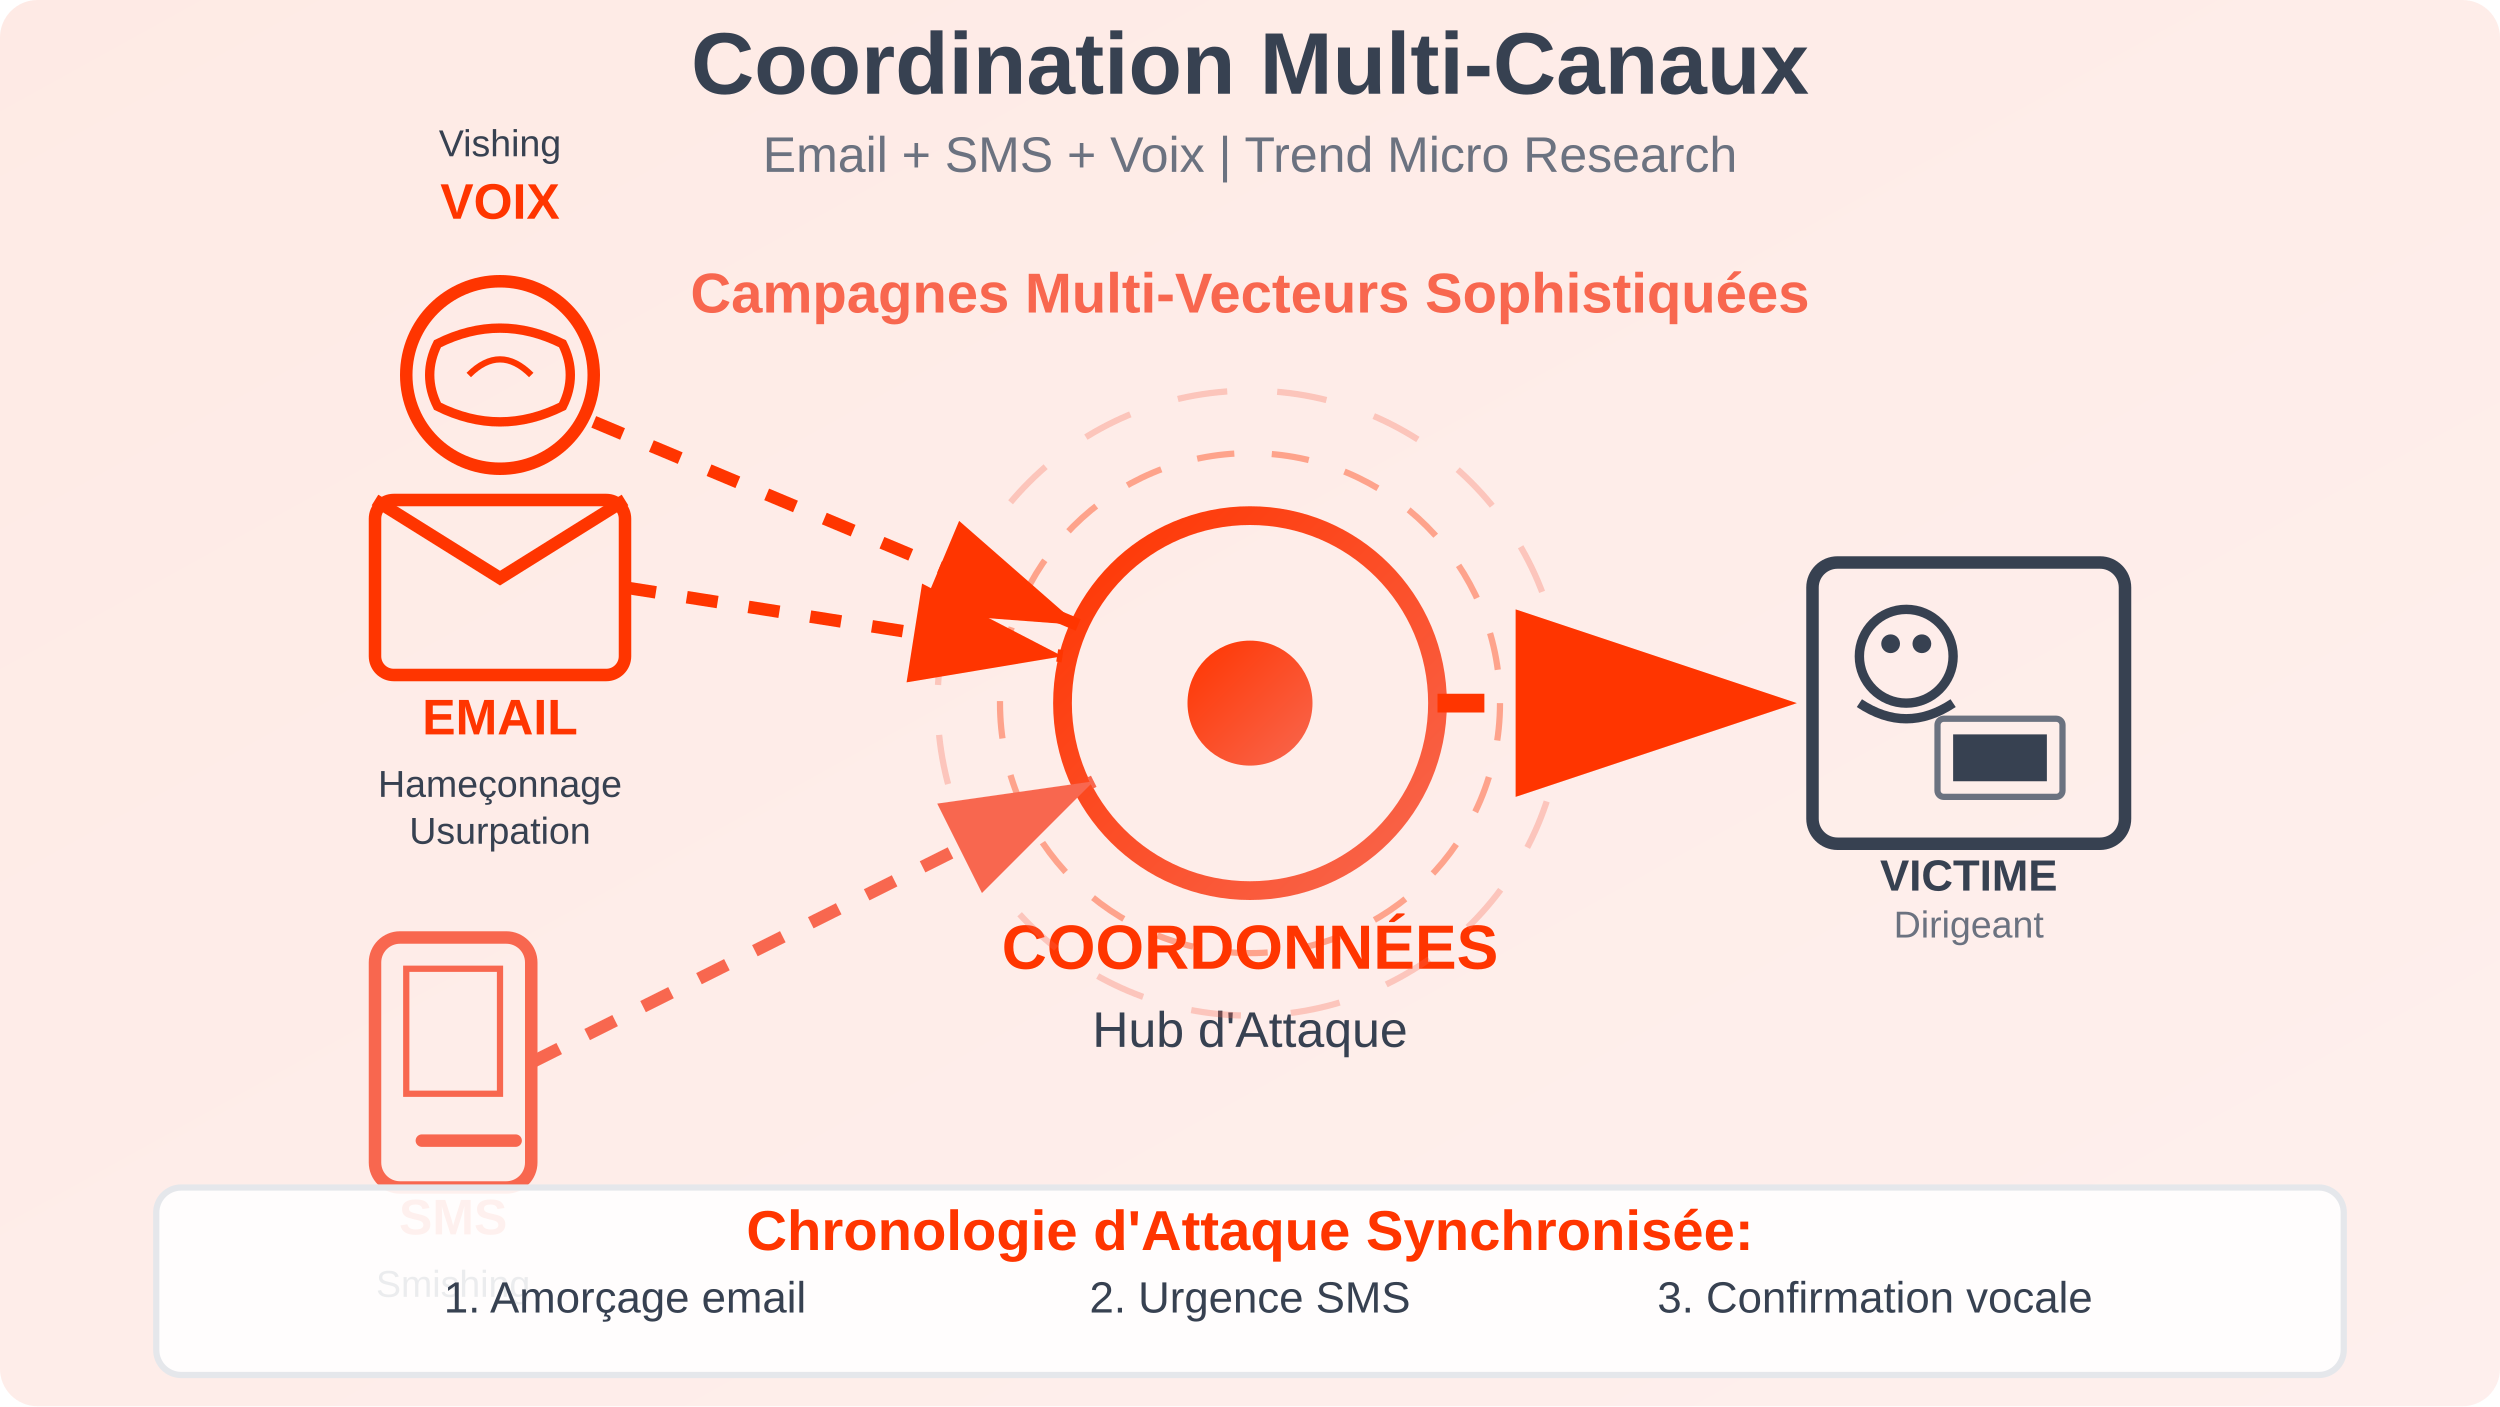
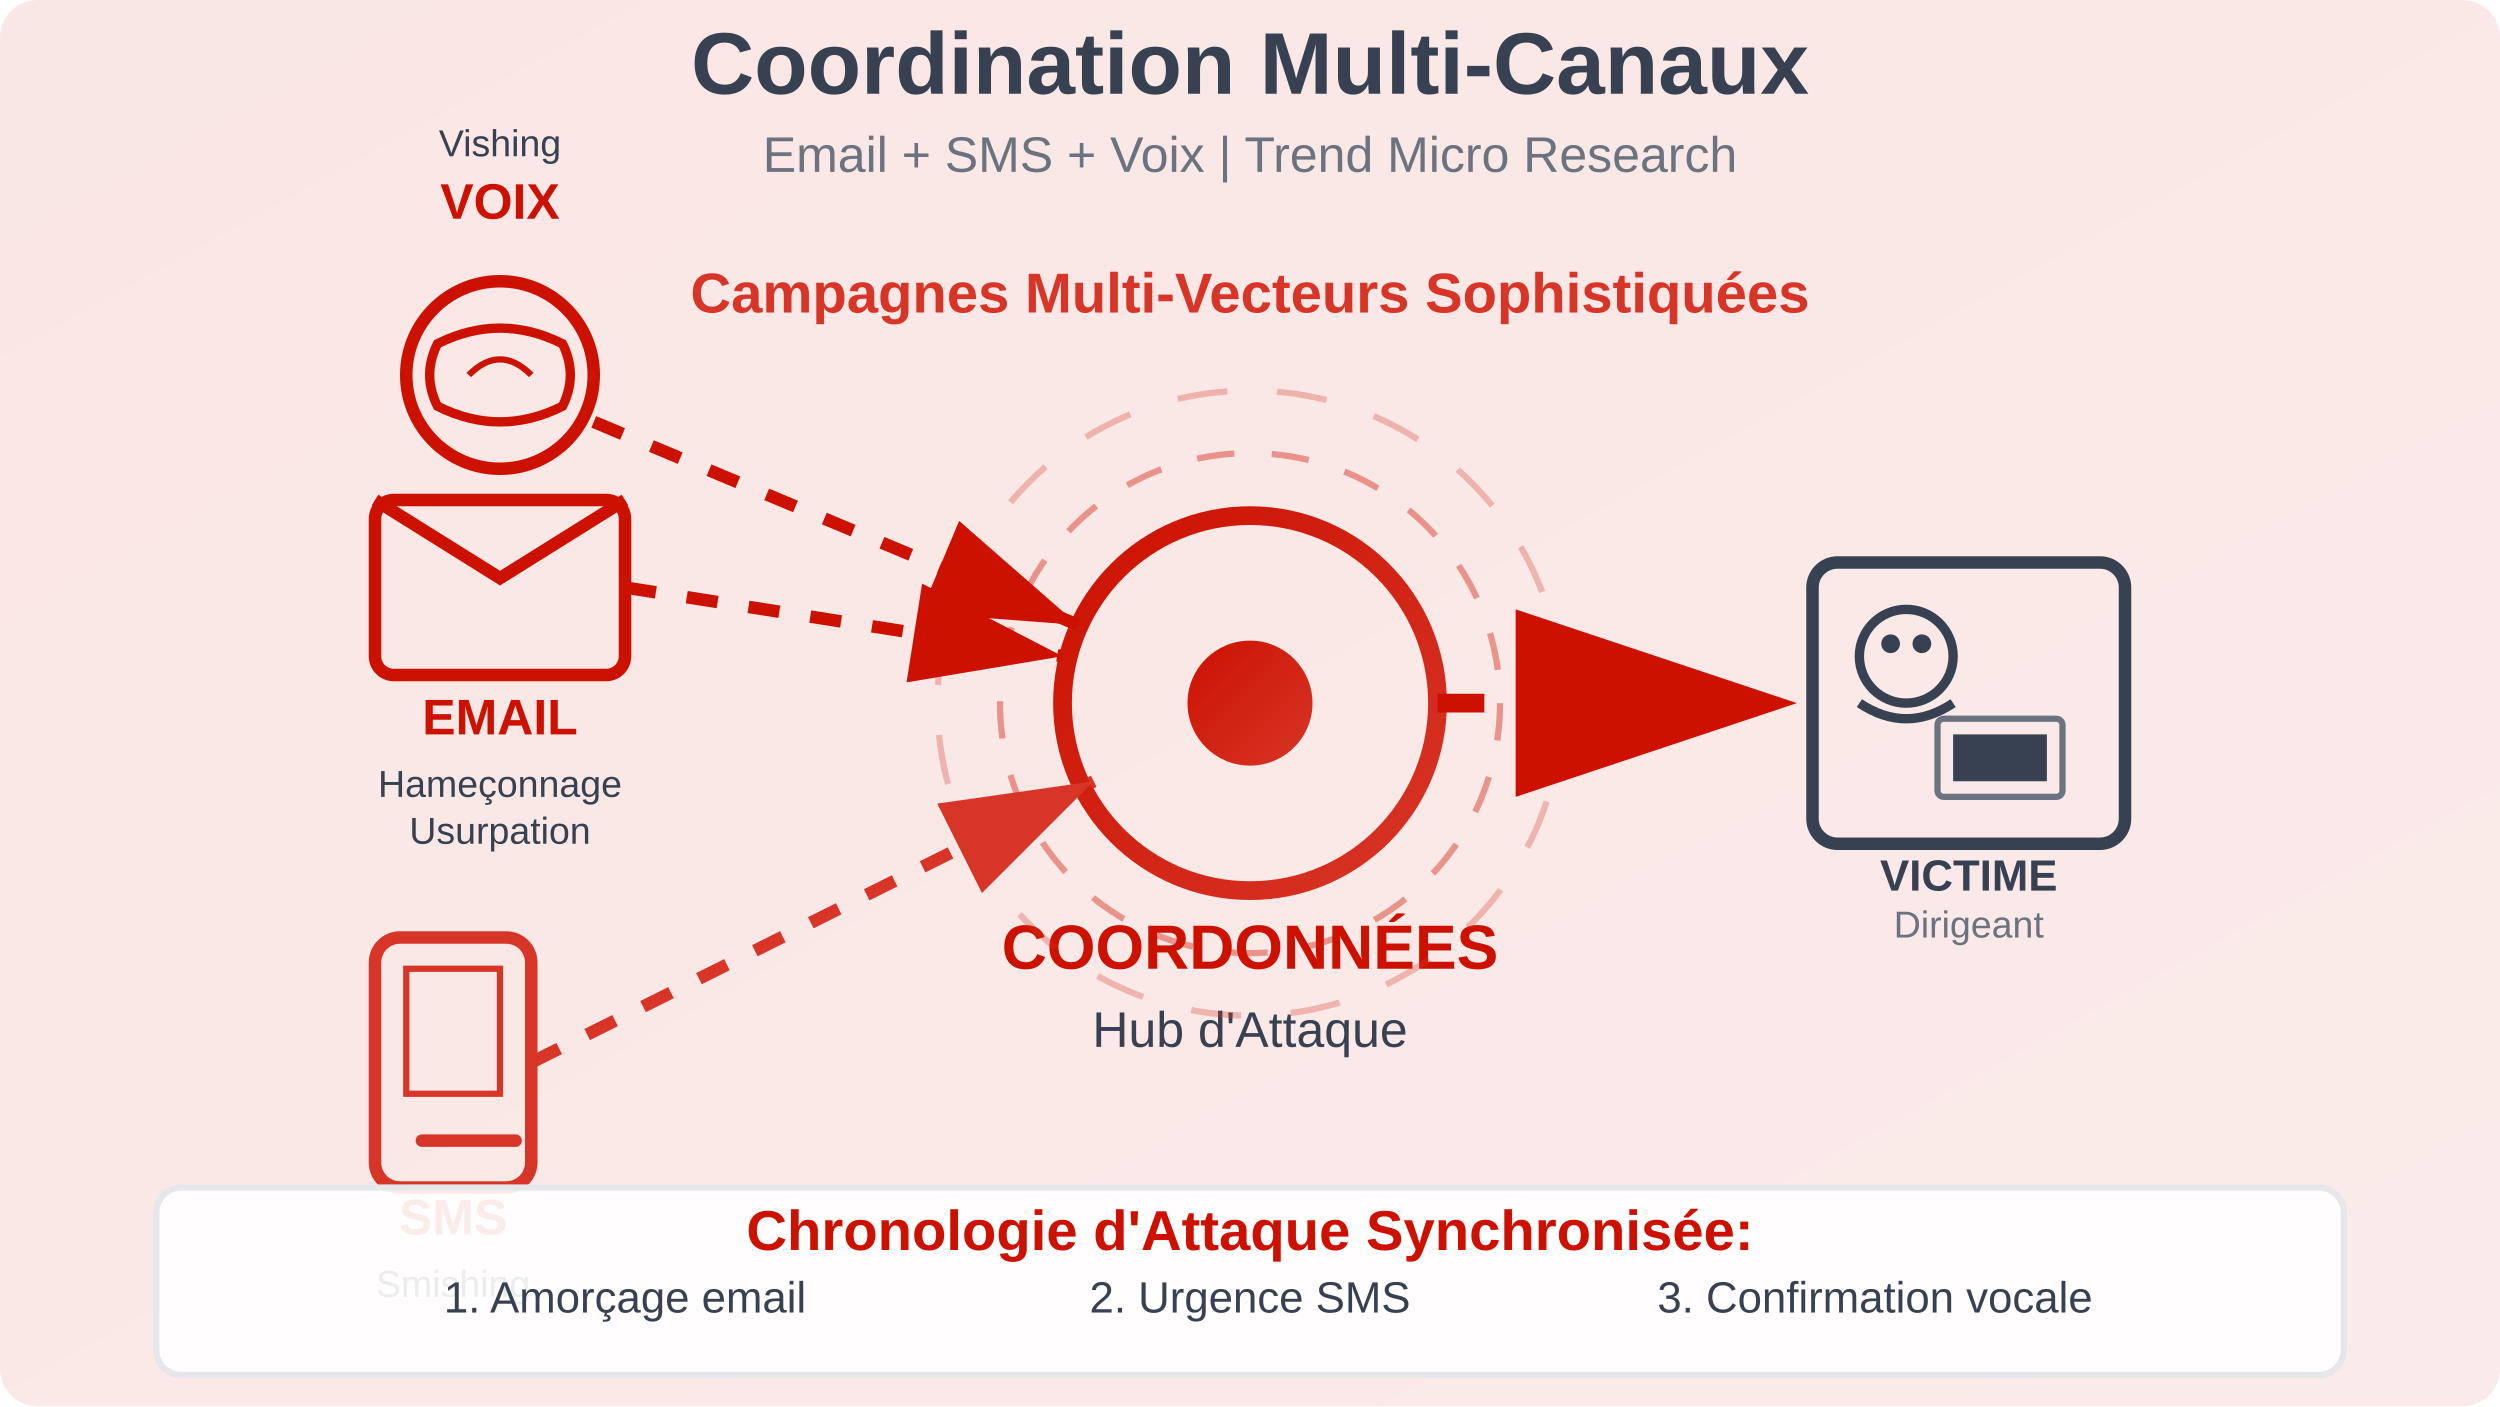
<svg xmlns="http://www.w3.org/2000/svg" width="800" height="450" viewBox="0 0 800 450" preserveAspectRatio="xMidYMid slice">
  <defs>
    <linearGradient id="bg6" x1="0%" y1="0%" x2="100%" y2="100%">
-       <stop offset="0%" style="stop-color:#FF3500;stop-opacity:0.1" />
-       <stop offset="100%" style="stop-color:#F8674F;stop-opacity:0.1" />
+       <stop offset="0%" style="stop-color:#CC1100;stop-opacity:0.1" />
+       <stop offset="100%" style="stop-color:#D73527;stop-opacity:0.1" />
    </linearGradient>
    <linearGradient id="hubGrad" x1="0%" y1="0%" x2="100%" y2="100%">
-       <stop offset="0%" style="stop-color:#FF3500" />
-       <stop offset="100%" style="stop-color:#F8674F" />
+       <stop offset="0%" style="stop-color:#CC1100" />
+       <stop offset="100%" style="stop-color:#D73527" />
    </linearGradient>
  </defs>
  <rect width="800" height="450" fill="url(#bg6)" rx="12" />
-   <rect x="120" y="160" width="80" height="56" fill="none" stroke="#FF3500" stroke-width="4" rx="6" />
-   <path d="M120 160 L160 185 L200 160" stroke="#FF3500" stroke-width="4" fill="none" />
-   <text x="160" y="235" text-anchor="middle" fill="#FF3500" font-family="Arial, sans-serif" font-size="16" font-weight="bold">EMAIL</text>
+   <rect x="120" y="160" width="80" height="56" fill="none" stroke="#CC1100" stroke-width="4" rx="6" />
+   <path d="M120 160 L160 185 L200 160" stroke="#CC1100" stroke-width="4" fill="none" />
+   <text x="160" y="235" text-anchor="middle" fill="#CC1100" font-family="Arial, sans-serif" font-size="16" font-weight="bold">EMAIL</text>
  <text x="160" y="255" text-anchor="middle" fill="#374151" font-family="Arial, sans-serif" font-size="12">Hameçonnage</text>
  <text x="160" y="270" text-anchor="middle" fill="#374151" font-family="Arial, sans-serif" font-size="12">Usurpation</text>
-   <rect x="120" y="300" width="50" height="80" fill="none" stroke="#F8674F" stroke-width="4" rx="8" />
-   <rect x="130" y="310" width="30" height="40" fill="none" stroke="#F8674F" stroke-width="2" />
-   <line x1="135" y1="365" x2="165" y2="365" stroke="#F8674F" stroke-width="4" stroke-linecap="round" />
-   <text x="145" y="395" text-anchor="middle" fill="#F8674F" font-family="Arial, sans-serif" font-size="16" font-weight="bold">SMS</text>
+   <rect x="120" y="300" width="50" height="80" fill="none" stroke="#D73527" stroke-width="4" rx="8" />
+   <rect x="130" y="310" width="30" height="40" fill="none" stroke="#D73527" stroke-width="2" />
+   <line x1="135" y1="365" x2="165" y2="365" stroke="#D73527" stroke-width="4" stroke-linecap="round" />
+   <text x="145" y="395" text-anchor="middle" fill="#D73527" font-family="Arial, sans-serif" font-size="16" font-weight="bold">SMS</text>
  <text x="145" y="415" text-anchor="middle" fill="#374151" font-family="Arial, sans-serif" font-size="12">Smishing</text>
-   <circle cx="160" cy="120" r="30" fill="none" stroke="#FF3500" stroke-width="4" />
-   <path d="M140 110 Q160 100 180 110 Q185 120 180 130 Q160 140 140 130 Q135 120 140 110 Z" fill="none" stroke="#FF3500" stroke-width="3" />
-   <path d="M150 120 Q160 110 170 120" stroke="#FF3500" stroke-width="2" fill="none" />
-   <text x="160" y="70" text-anchor="middle" fill="#FF3500" font-family="Arial, sans-serif" font-size="16" font-weight="bold">VOIX</text>
+   <circle cx="160" cy="120" r="30" fill="none" stroke="#CC1100" stroke-width="4" />
+   <path d="M140 110 Q160 100 180 110 Q185 120 180 130 Q160 140 140 130 Q135 120 140 110 Z" fill="none" stroke="#CC1100" stroke-width="3" />
+   <path d="M150 120 Q160 110 170 120" stroke="#CC1100" stroke-width="2" fill="none" />
+   <text x="160" y="70" text-anchor="middle" fill="#CC1100" font-family="Arial, sans-serif" font-size="16" font-weight="bold">VOIX</text>
  <text x="160" y="50" text-anchor="middle" fill="#374151" font-family="Arial, sans-serif" font-size="12">Vishing</text>
  <circle cx="400" cy="225" r="60" fill="none" stroke="url(#hubGrad)" stroke-width="6" />
  <circle cx="400" cy="225" r="20" fill="url(#hubGrad)" />
-   <text x="400" y="310" text-anchor="middle" fill="#FF3500" font-family="Arial, sans-serif" font-size="20" font-weight="bold">COORDONNÉES</text>
+   <text x="400" y="310" text-anchor="middle" fill="#CC1100" font-family="Arial, sans-serif" font-size="20" font-weight="bold">COORDONNÉES</text>
  <text x="400" y="335" text-anchor="middle" fill="#374151" font-family="Arial, sans-serif" font-size="16">Hub d'Attaque</text>
-   <circle cx="400" cy="225" r="80" fill="none" stroke="#FF3500" stroke-width="2" opacity="0.4" stroke-dasharray="12,12" />
-   <circle cx="400" cy="225" r="100" fill="none" stroke="#F8674F" stroke-width="2" opacity="0.3" stroke-dasharray="16,16" />
+   <circle cx="400" cy="225" r="80" fill="none" stroke="#CC1100" stroke-width="2" opacity="0.4" stroke-dasharray="12,12" />
+   <circle cx="400" cy="225" r="100" fill="none" stroke="#D73527" stroke-width="2" opacity="0.3" stroke-dasharray="16,16" />
  <rect x="580" y="180" width="100" height="90" fill="none" stroke="#374151" stroke-width="4" rx="8" />
  <circle cx="610" cy="210" r="15" fill="none" stroke="#374151" stroke-width="3" />
  <circle cx="605" cy="206" r="3" fill="#374151" />
  <circle cx="615" cy="206" r="3" fill="#374151" />
  <path d="M595 225 Q610 235 625 225" stroke="#374151" stroke-width="3" fill="none" />
  <rect x="620" y="230" width="40" height="25" fill="none" stroke="#6B7280" stroke-width="2" rx="2" />
  <rect x="625" y="235" width="30" height="15" fill="#374151" />
  <text x="630" y="285" text-anchor="middle" fill="#374151" font-family="Arial, sans-serif" font-size="14" font-weight="bold">VICTIME</text>
  <text x="630" y="300" text-anchor="middle" fill="#6B7280" font-family="Arial, sans-serif" font-size="12">Dirigeant</text>
-   <path d="M200 188 L340 210" stroke="#FF3500" stroke-width="4" fill="none" stroke-dasharray="10,10" marker-end="url(#coordArrow)" />
-   <path d="M170 340 L350 250" stroke="#F8674F" stroke-width="4" fill="none" stroke-dasharray="10,10" marker-end="url(#coordArrow2)" />
-   <path d="M190 135 L345 200" stroke="#FF3500" stroke-width="4" fill="none" stroke-dasharray="10,10" marker-end="url(#coordArrow)" />
-   <path d="M460 225 L575 225" stroke="#FF3500" stroke-width="6" fill="none" stroke-dasharray="15,15" marker-end="url(#targetArrow)" />
+   <path d="M200 188 L340 210" stroke="#CC1100" stroke-width="4" fill="none" stroke-dasharray="10,10" marker-end="url(#coordArrow)" />
+   <path d="M170 340 L350 250" stroke="#D73527" stroke-width="4" fill="none" stroke-dasharray="10,10" marker-end="url(#coordArrow2)" />
+   <path d="M190 135 L345 200" stroke="#CC1100" stroke-width="4" fill="none" stroke-dasharray="10,10" marker-end="url(#coordArrow)" />
+   <path d="M460 225 L575 225" stroke="#CC1100" stroke-width="6" fill="none" stroke-dasharray="15,15" marker-end="url(#targetArrow)" />
  <defs>
    <marker id="coordArrow" markerWidth="12" markerHeight="8" refX="12" refY="4" orient="auto">
-       <polygon points="0 0, 12 4, 0 8" fill="#FF3500" />
+       <polygon points="0 0, 12 4, 0 8" fill="#CC1100" />
    </marker>
    <marker id="coordArrow2" markerWidth="12" markerHeight="8" refX="12" refY="4" orient="auto">
-       <polygon points="0 0, 12 4, 0 8" fill="#F8674F" />
+       <polygon points="0 0, 12 4, 0 8" fill="#D73527" />
    </marker>
    <marker id="targetArrow" markerWidth="15" markerHeight="10" refX="15" refY="5" orient="auto">
-       <polygon points="0 0, 15 5, 0 10" fill="#FF3500" />
+       <polygon points="0 0, 15 5, 0 10" fill="#CC1100" />
    </marker>
  </defs>
  <rect x="50" y="380" width="700" height="60" fill="rgba(255, 255, 255, 0.9)" rx="8" stroke="#E5E7EB" stroke-width="2" />
-   <text x="400" y="400" text-anchor="middle" fill="#FF3500" font-family="Arial, sans-serif" font-size="18" font-weight="bold">Chronologie d'Attaque Synchronisée:</text>
+   <text x="400" y="400" text-anchor="middle" fill="#CC1100" font-family="Arial, sans-serif" font-size="18" font-weight="bold">Chronologie d'Attaque Synchronisée:</text>
  <text x="200" y="420" text-anchor="middle" fill="#374151" font-family="Arial, sans-serif" font-size="14">1. Amorçage email</text>
  <text x="400" y="420" text-anchor="middle" fill="#374151" font-family="Arial, sans-serif" font-size="14">2. Urgence SMS</text>
  <text x="600" y="420" text-anchor="middle" fill="#374151" font-family="Arial, sans-serif" font-size="14">3. Confirmation vocale</text>
  <text x="400" y="30" text-anchor="middle" fill="#374151" font-family="Arial, sans-serif" font-size="28" font-weight="bold">Coordination Multi-Canaux</text>
  <text x="400" y="55" text-anchor="middle" fill="#6B7280" font-family="Arial, sans-serif" font-size="16">Email + SMS + Voix | Trend Micro Research</text>
-   <text x="400" y="100" text-anchor="middle" fill="#F8674F" font-family="Arial, sans-serif" font-size="18" font-weight="bold">Campagnes Multi-Vecteurs Sophistiquées</text>
+   <text x="400" y="100" text-anchor="middle" fill="#D73527" font-family="Arial, sans-serif" font-size="18" font-weight="bold">Campagnes Multi-Vecteurs Sophistiquées</text>
</svg>
